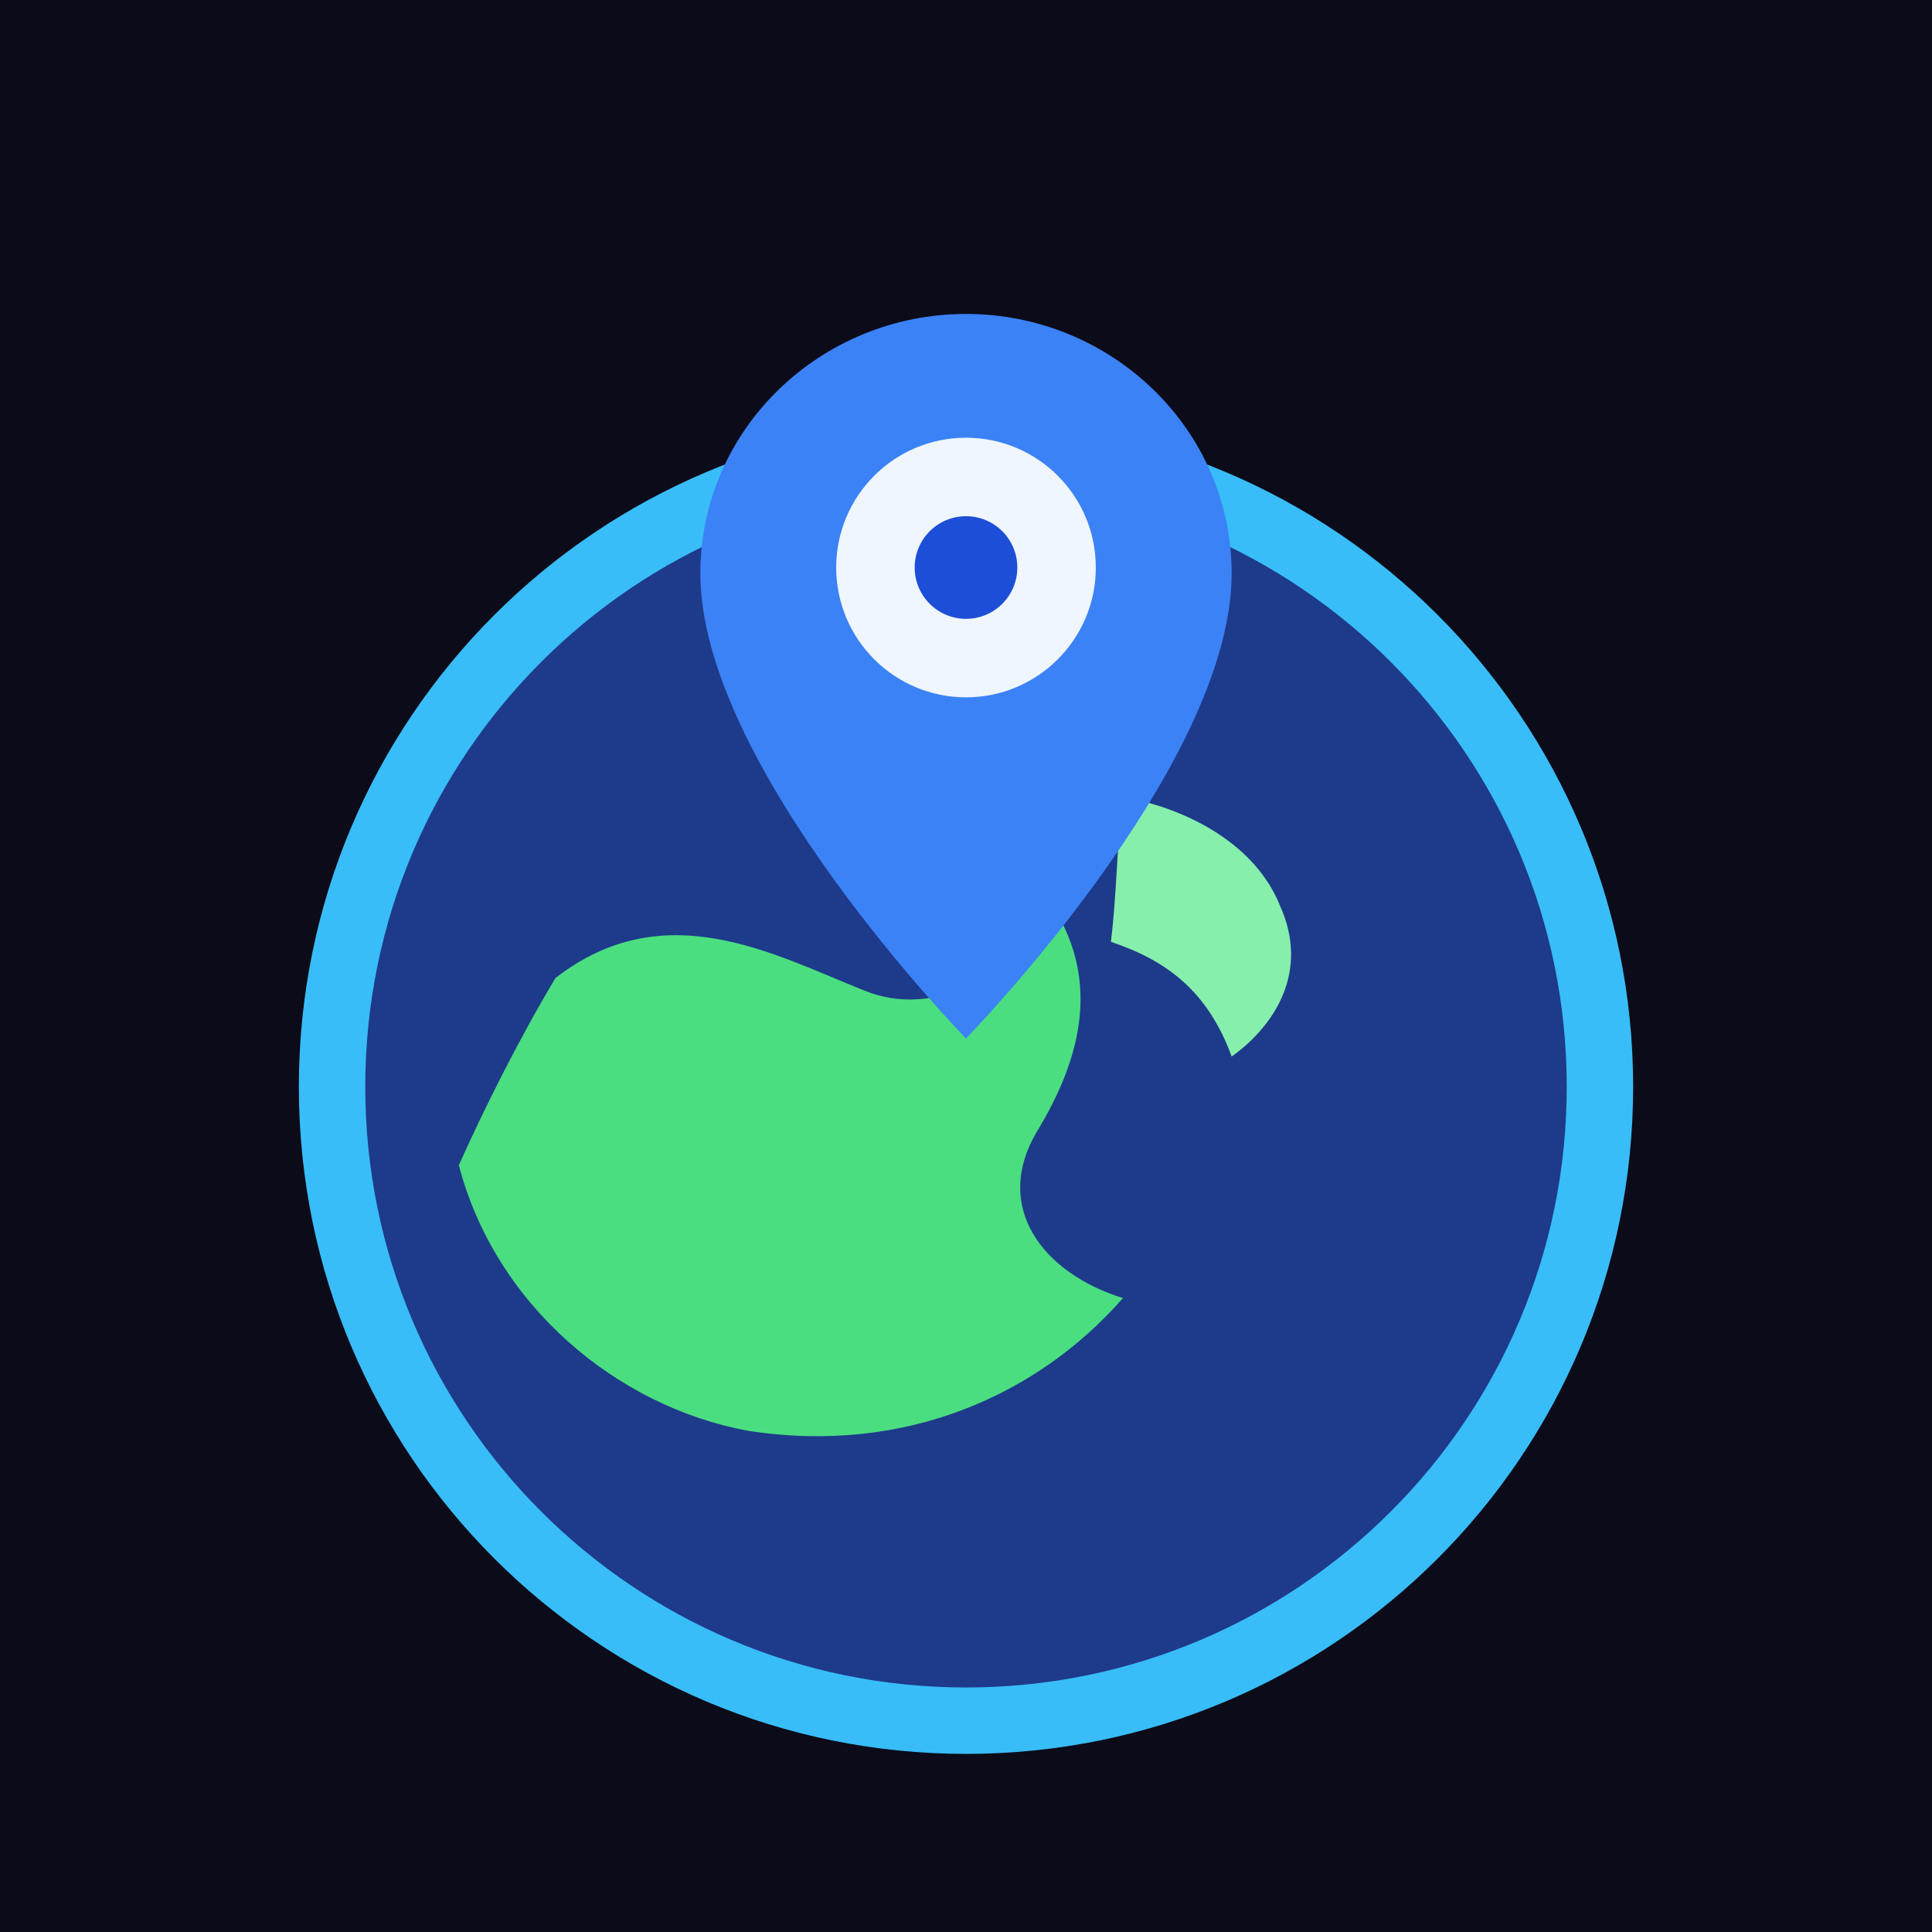
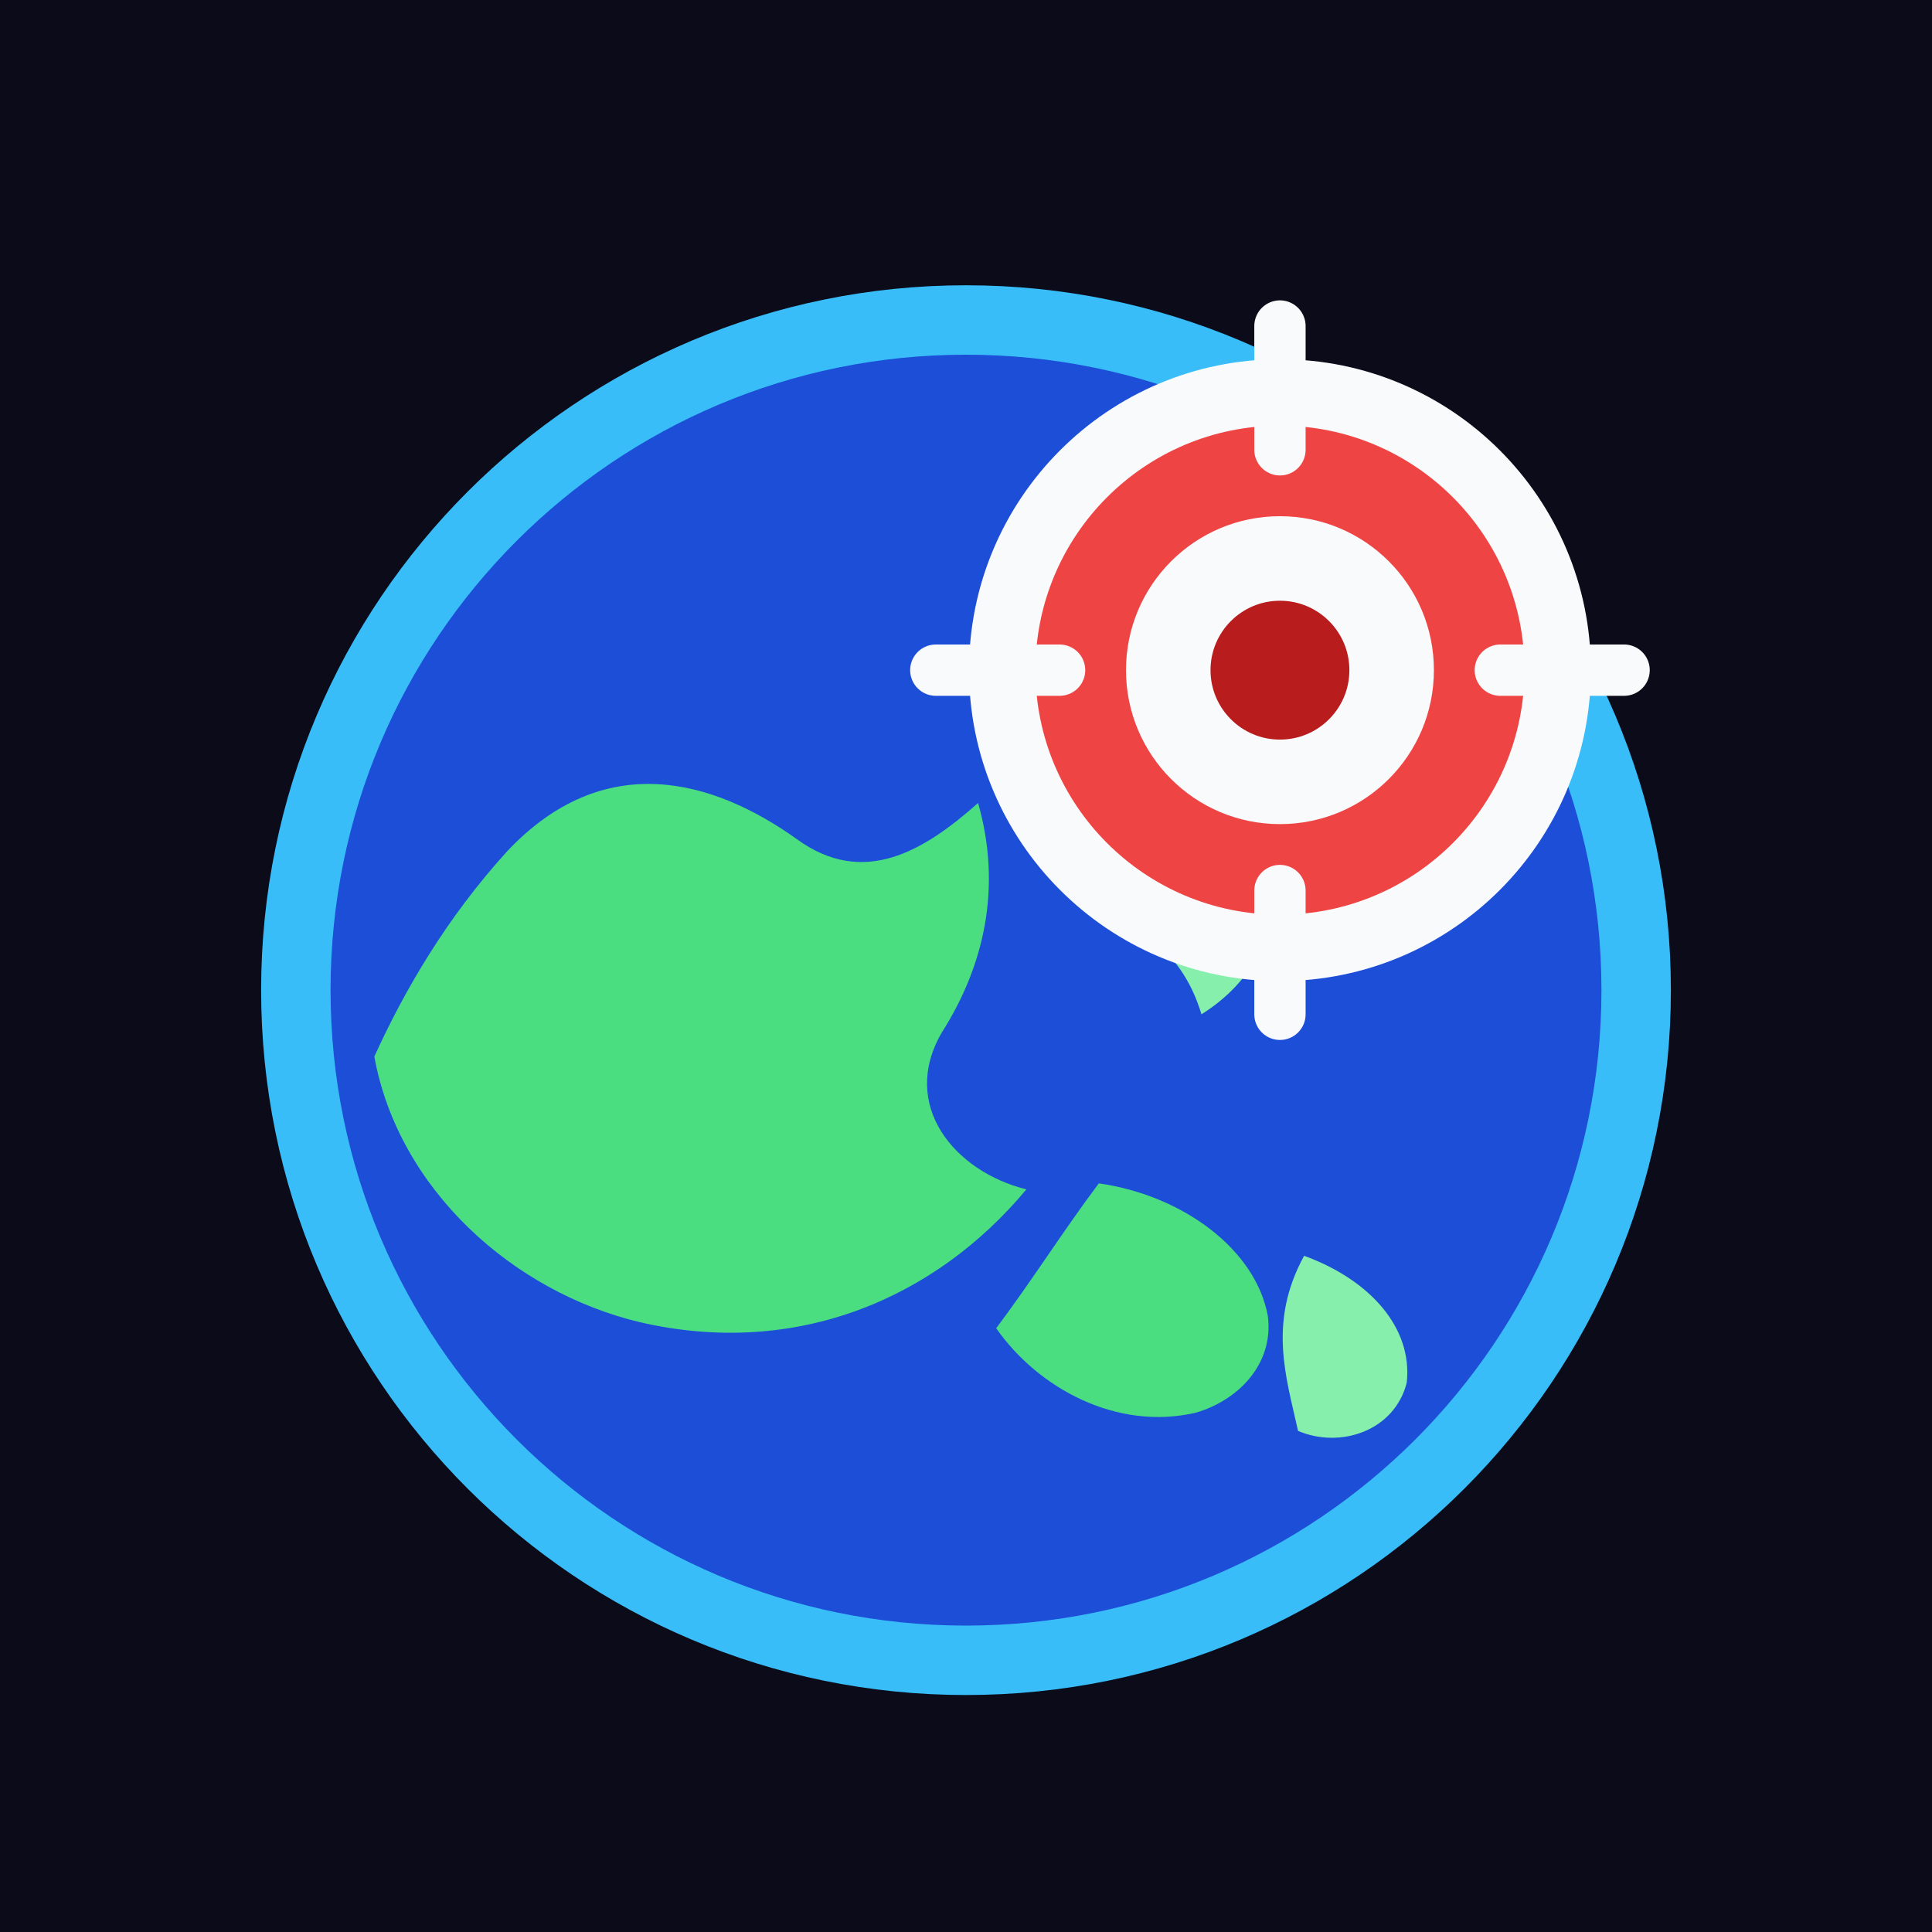
<svg xmlns="http://www.w3.org/2000/svg" viewBox="0 0 32 32">
  <rect width="32" height="32" fill="#0b0b19" />
-   <circle cx="16" cy="18" r="10.5" fill="#1e3a8a" />
-   <circle cx="16" cy="18" r="10.5" fill="none" stroke="#38bdf8" stroke-width="1.1" />
-   <path fill="#4ade80" d="M9.2 16.2c1.8-1.4 3.6-.4 5.1.2 1.2.5 2.4-.3 3.3-1.1.6 1.2.2 2.4-.4 3.4-.8 1.3.1 2.4 1.4 2.8-1.4 1.6-3.6 2.6-6.2 2.2-2.2-.4-4.2-2.1-4.8-4.4.4-.9 1-2.1 1.6-3.1z" />
-   <path fill="#86efac" d="M18.6 13.2c1.1.2 2.2.8 2.6 1.8.5 1.1-.1 2-.8 2.5-.4-1.1-1.1-1.6-2-1.9.1-.8.1-1.7.2-2.4z" />
-   <path fill="#3b82f6" d="M16 5.2c-2.4 0-4.4 1.9-4.4 4.3 0 3.2 4.4 7.7 4.4 7.7s4.4-4.5 4.4-7.7c0-2.4-2-4.3-4.4-4.3z" />
-   <circle cx="16" cy="9.4" r="2.15" fill="#eff6ff" />
-   <circle cx="16" cy="9.4" r="0.85" fill="#1d4ed8" />
+   <circle cx="16" cy="16.4" r="11.1" fill="#1d4ed8" />
+   <circle cx="16" cy="16.4" r="11.1" fill="none" stroke="#38bdf8" stroke-width="1.15" />
+   <path fill="#4ade80" d="M8.4 14.1c1.6-1.7 3.4-1.2 4.8-.2 1.1.8 2.1.2 3-.6.4 1.4.1 2.7-.6 3.8-.7 1.2.2 2.3 1.4 2.6-1.5 1.8-3.8 2.8-6.4 2.2-2.1-.5-4-2.2-4.4-4.4.5-1.1 1.2-2.3 2.2-3.4z" />
+   <path fill="#86efac" d="M17.8 12.6c1.3.1 2.6.7 3.1 1.8.4 1-.2 1.9-1 2.4-.3-1-1-1.5-1.9-1.8.1-.8.1-1.6-.2-2.4z" />
+   <path fill="#4ade80" d="M18.2 19.6c1.4.2 2.6 1.1 2.8 2.2.1.8-.5 1.4-1.2 1.6-1.3.3-2.6-.4-3.3-1.4.6-.8 1.1-1.6 1.7-2.4z" />
+   <path fill="#86efac" d="M21.6 20.8c1.1.4 1.8 1.2 1.7 2.1-.2.8-1.1 1.1-1.8.8-.2-.9-.5-1.8.1-2.9z" />
+   <circle cx="21.2" cy="11.1" r="5.15" fill="#f8fafc" />
+   <circle cx="21.2" cy="11.1" r="4.05" fill="#ef4444" />
+   <circle cx="21.2" cy="11.1" r="2.55" fill="#f8fafc" />
+   <circle cx="21.2" cy="11.1" r="1.15" fill="#b91c1c" />
+   <path d="M21.2 5.4v2.05M21.2 14.75v2.05M15.5 11.1h2.05M24.85 11.1h2.05" stroke="#f8fafc" stroke-width="0.85" stroke-linecap="round" />
</svg>
